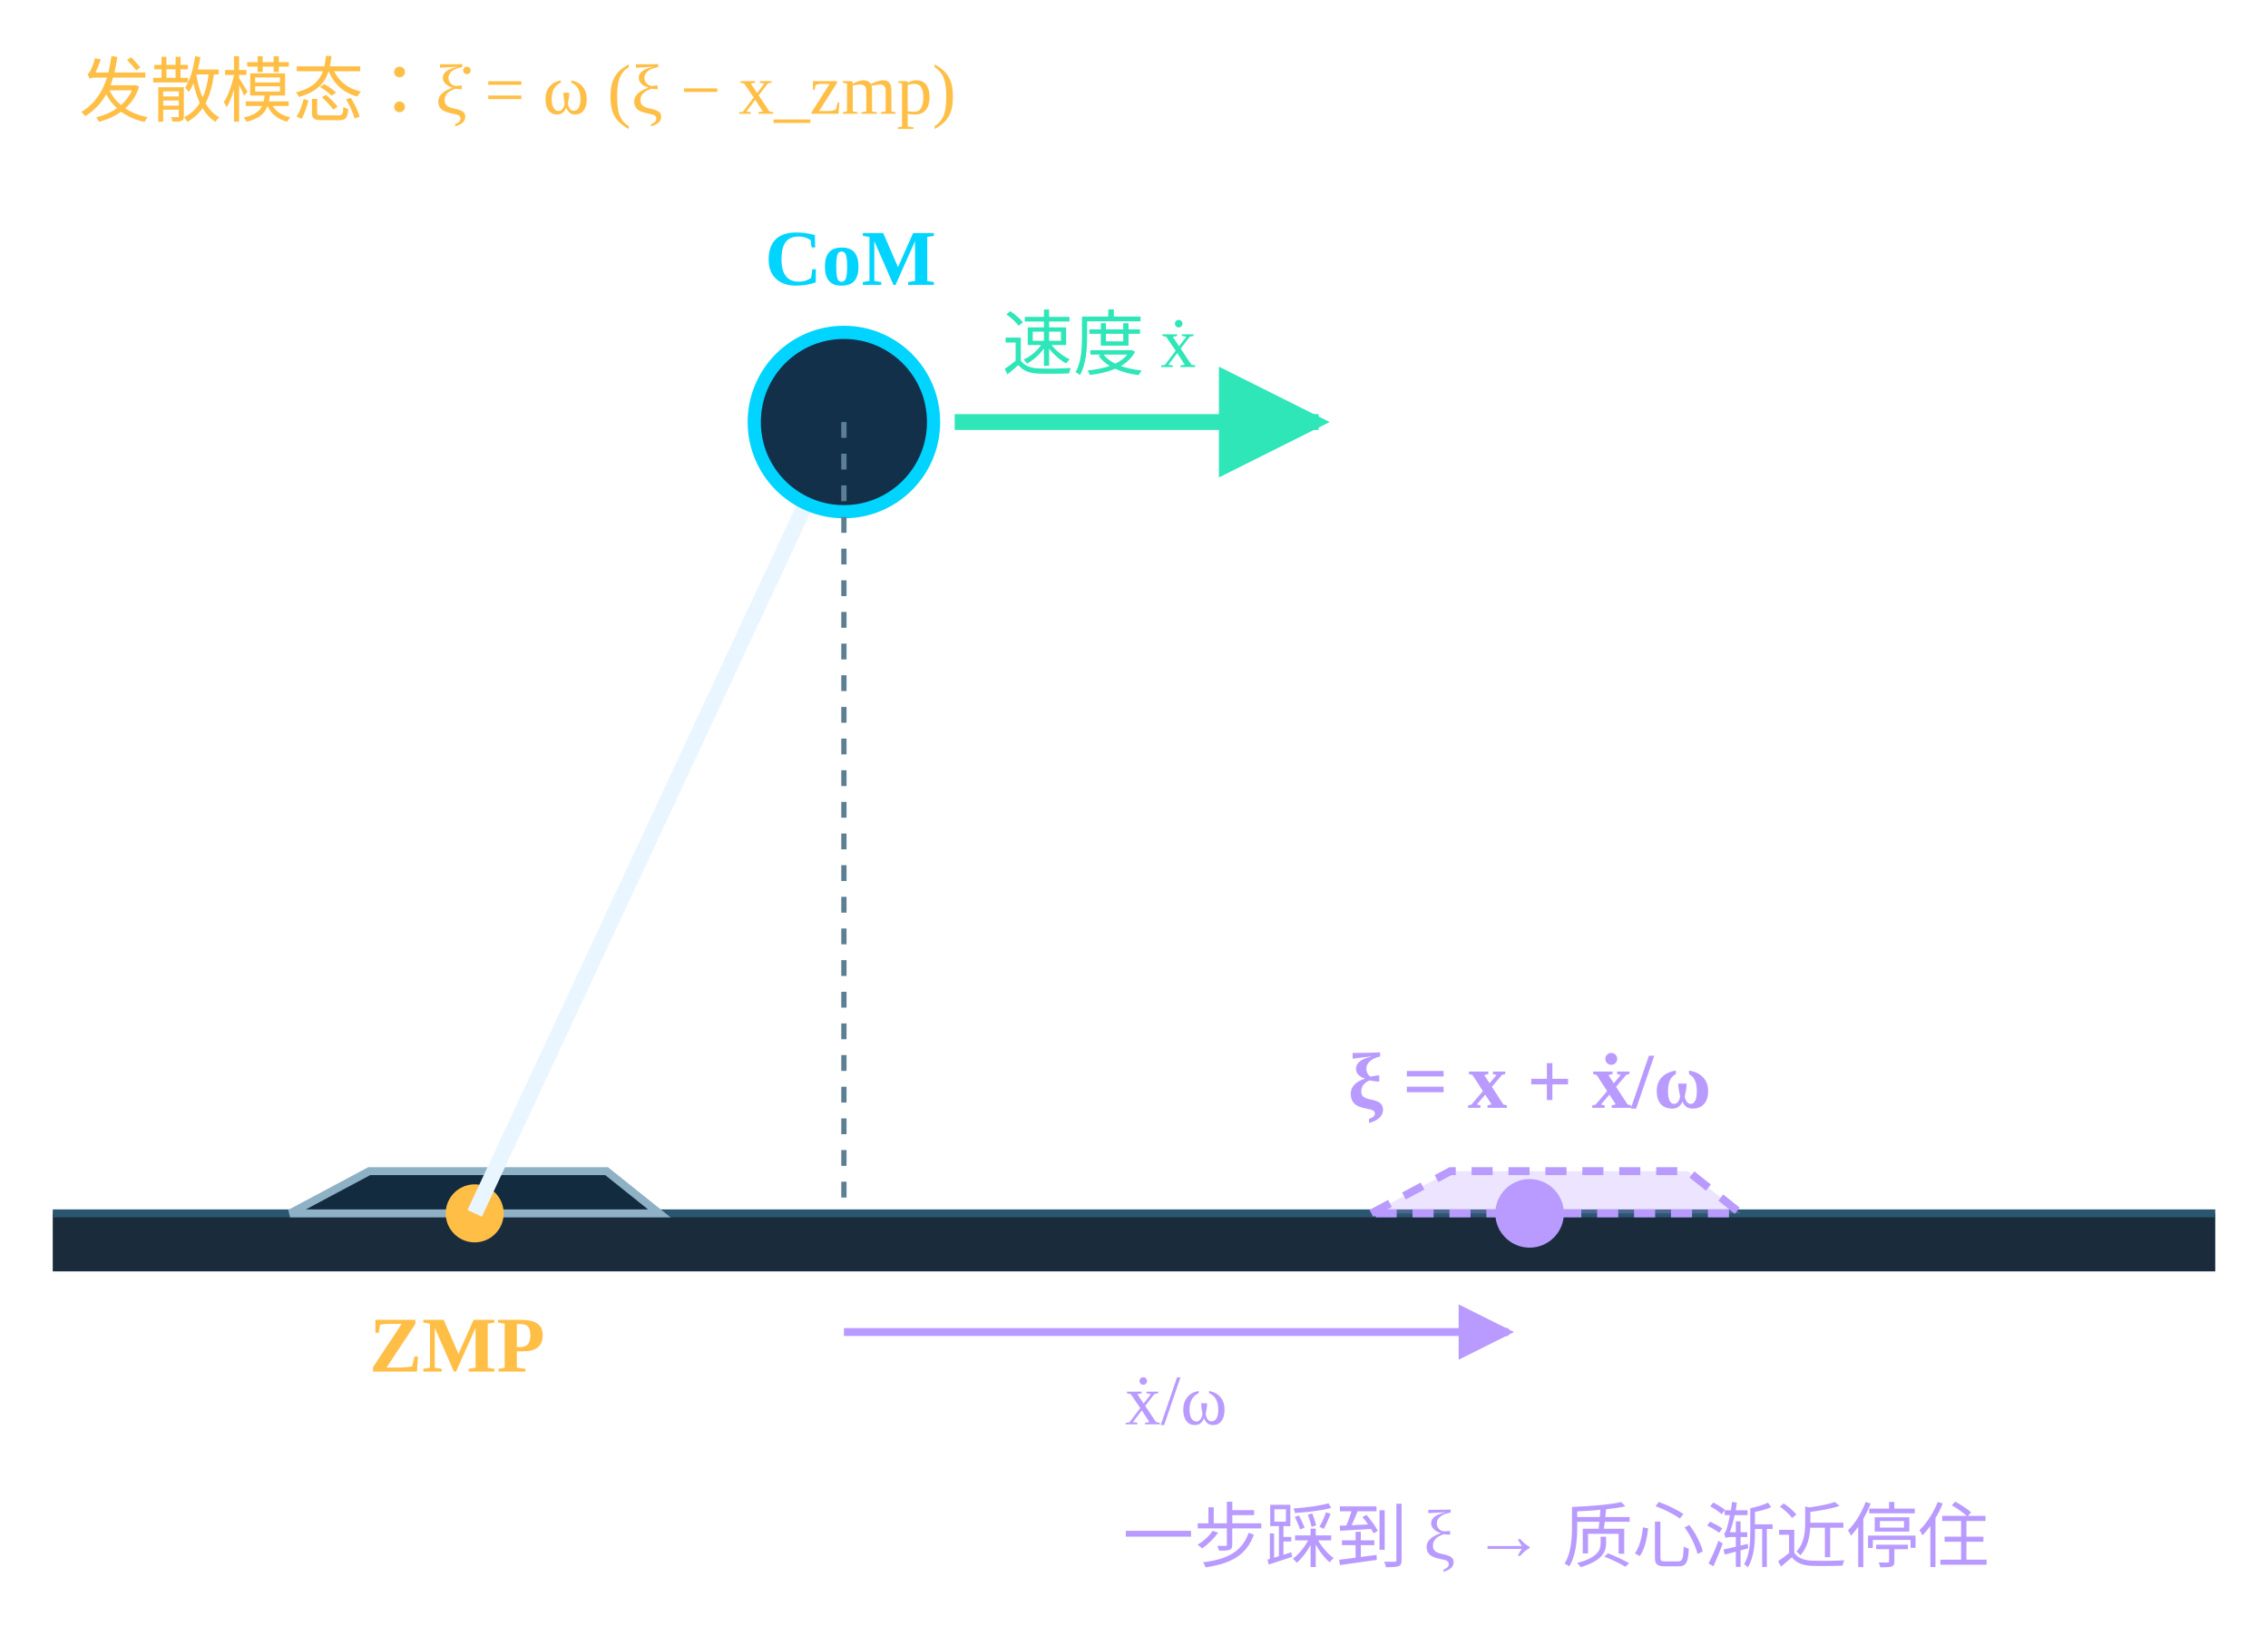
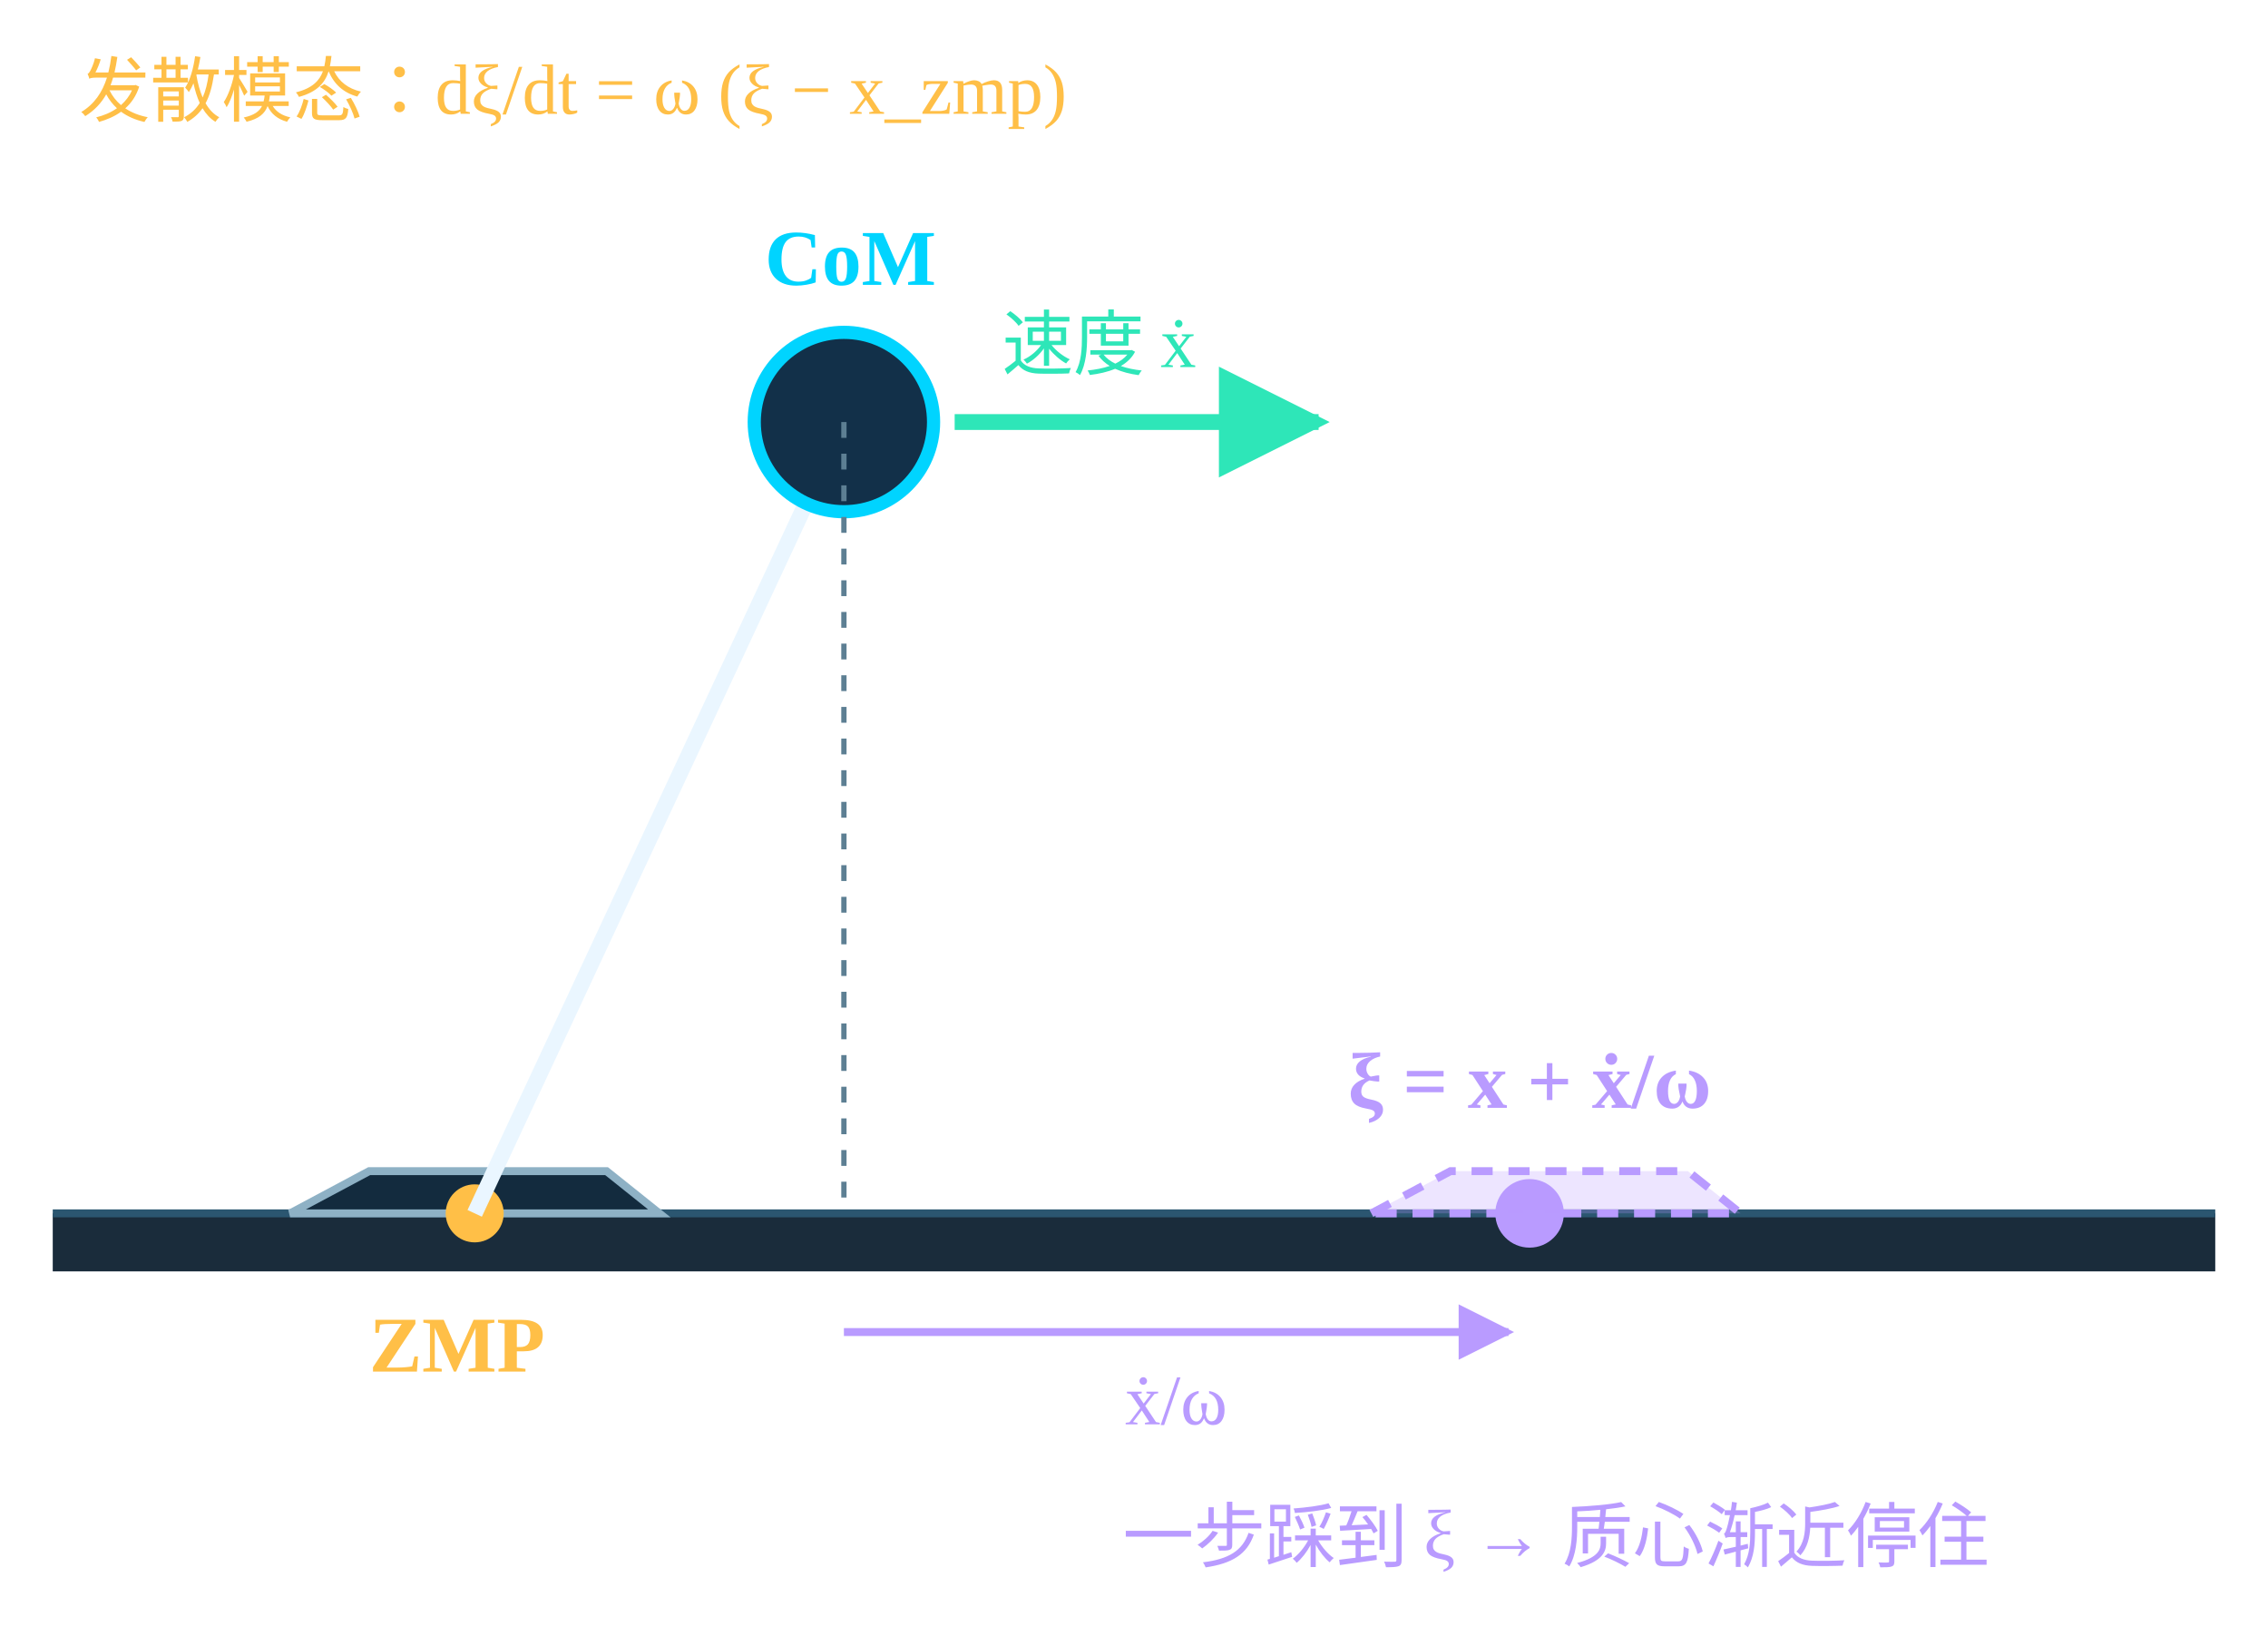
<svg xmlns="http://www.w3.org/2000/svg" viewBox="0 0 860 620" width="860" height="620">
  <defs>
    <marker id="da" viewBox="0 0 10 10" refX="9" refY="5" markerWidth="7" markerHeight="7" orient="auto-start-reverse">
      <path d="M0,0 L10,5 L0,10 z" fill="context-stroke" />
    </marker>
    <style>.sm{font-size:27px}.lb{font-size:30px;font-weight:700}</style>
  </defs>
  <rect x="20" y="460" width="820" height="22" fill="#1a2c3b" />
  <path d="M20,460 H840" stroke="#2b5670" stroke-width="3" />
  <path d="M110,460 L140,444 H230 L250,460 Z" fill="#132b3e" stroke="#8eb1c5" stroke-width="3" />
  <circle cx="180" cy="460" r="11" fill="#ffbf47" />
  <text class="lb" x="140" y="520" fill="#ffbf47">ZMP</text>
  <path d="M180,460 L320,160" stroke="#eaf6ff" stroke-width="6" />
  <circle cx="320" cy="160" r="34" fill="#123049" stroke="#00d4ff" stroke-width="5" />
  <text class="lb" x="290" y="108" fill="#00d4ff">CoM</text>
  <path d="M320,160 V460" stroke="#5d7f93" stroke-width="2" stroke-dasharray="6 6" />
  <g data-s="1">
    <path d="M362,160 H500" stroke="#2ee6b8" stroke-width="6" marker-end="url(#da)" />
    <text class="sm" x="380" y="140" fill="#2ee6b8">速度 ẋ</text>
    <circle cx="580" cy="460" r="13" fill="#b99bff" />
    <text class="lb" x="580" y="420" fill="#b99bff" text-anchor="middle">ξ = x + ẋ/ω</text>
    <path d="M320,505 H572" stroke="#b99bff" stroke-width="3" fill="none" marker-end="url(#da)" />
    <text class="sm" x="446" y="540" fill="#b99bff" text-anchor="middle">ẋ/ω</text>
  </g>
  <g data-s="4">
    <path d="M520,460 L550,444 H640 L660,460 Z" fill="rgba(185,155,255,0.25)" stroke="#b99bff" stroke-width="3" stroke-dasharray="8 6" />
    <text class="sm" x="590" y="592" fill="#b99bff" text-anchor="middle">一步踩到 ξ → 质心渐近停住</text>
  </g>
  <g data-s="3">
-     <text class="sm" x="30" y="44" fill="#ffbf47">发散模态：ξ̇ = ω (ξ − x_zmp)</text>
+     <text class="sm" x="30" y="44" fill="#ffbf47">发散模态：dξ/dt = ω (ξ − x_zmp)</text>
  </g>
</svg>
